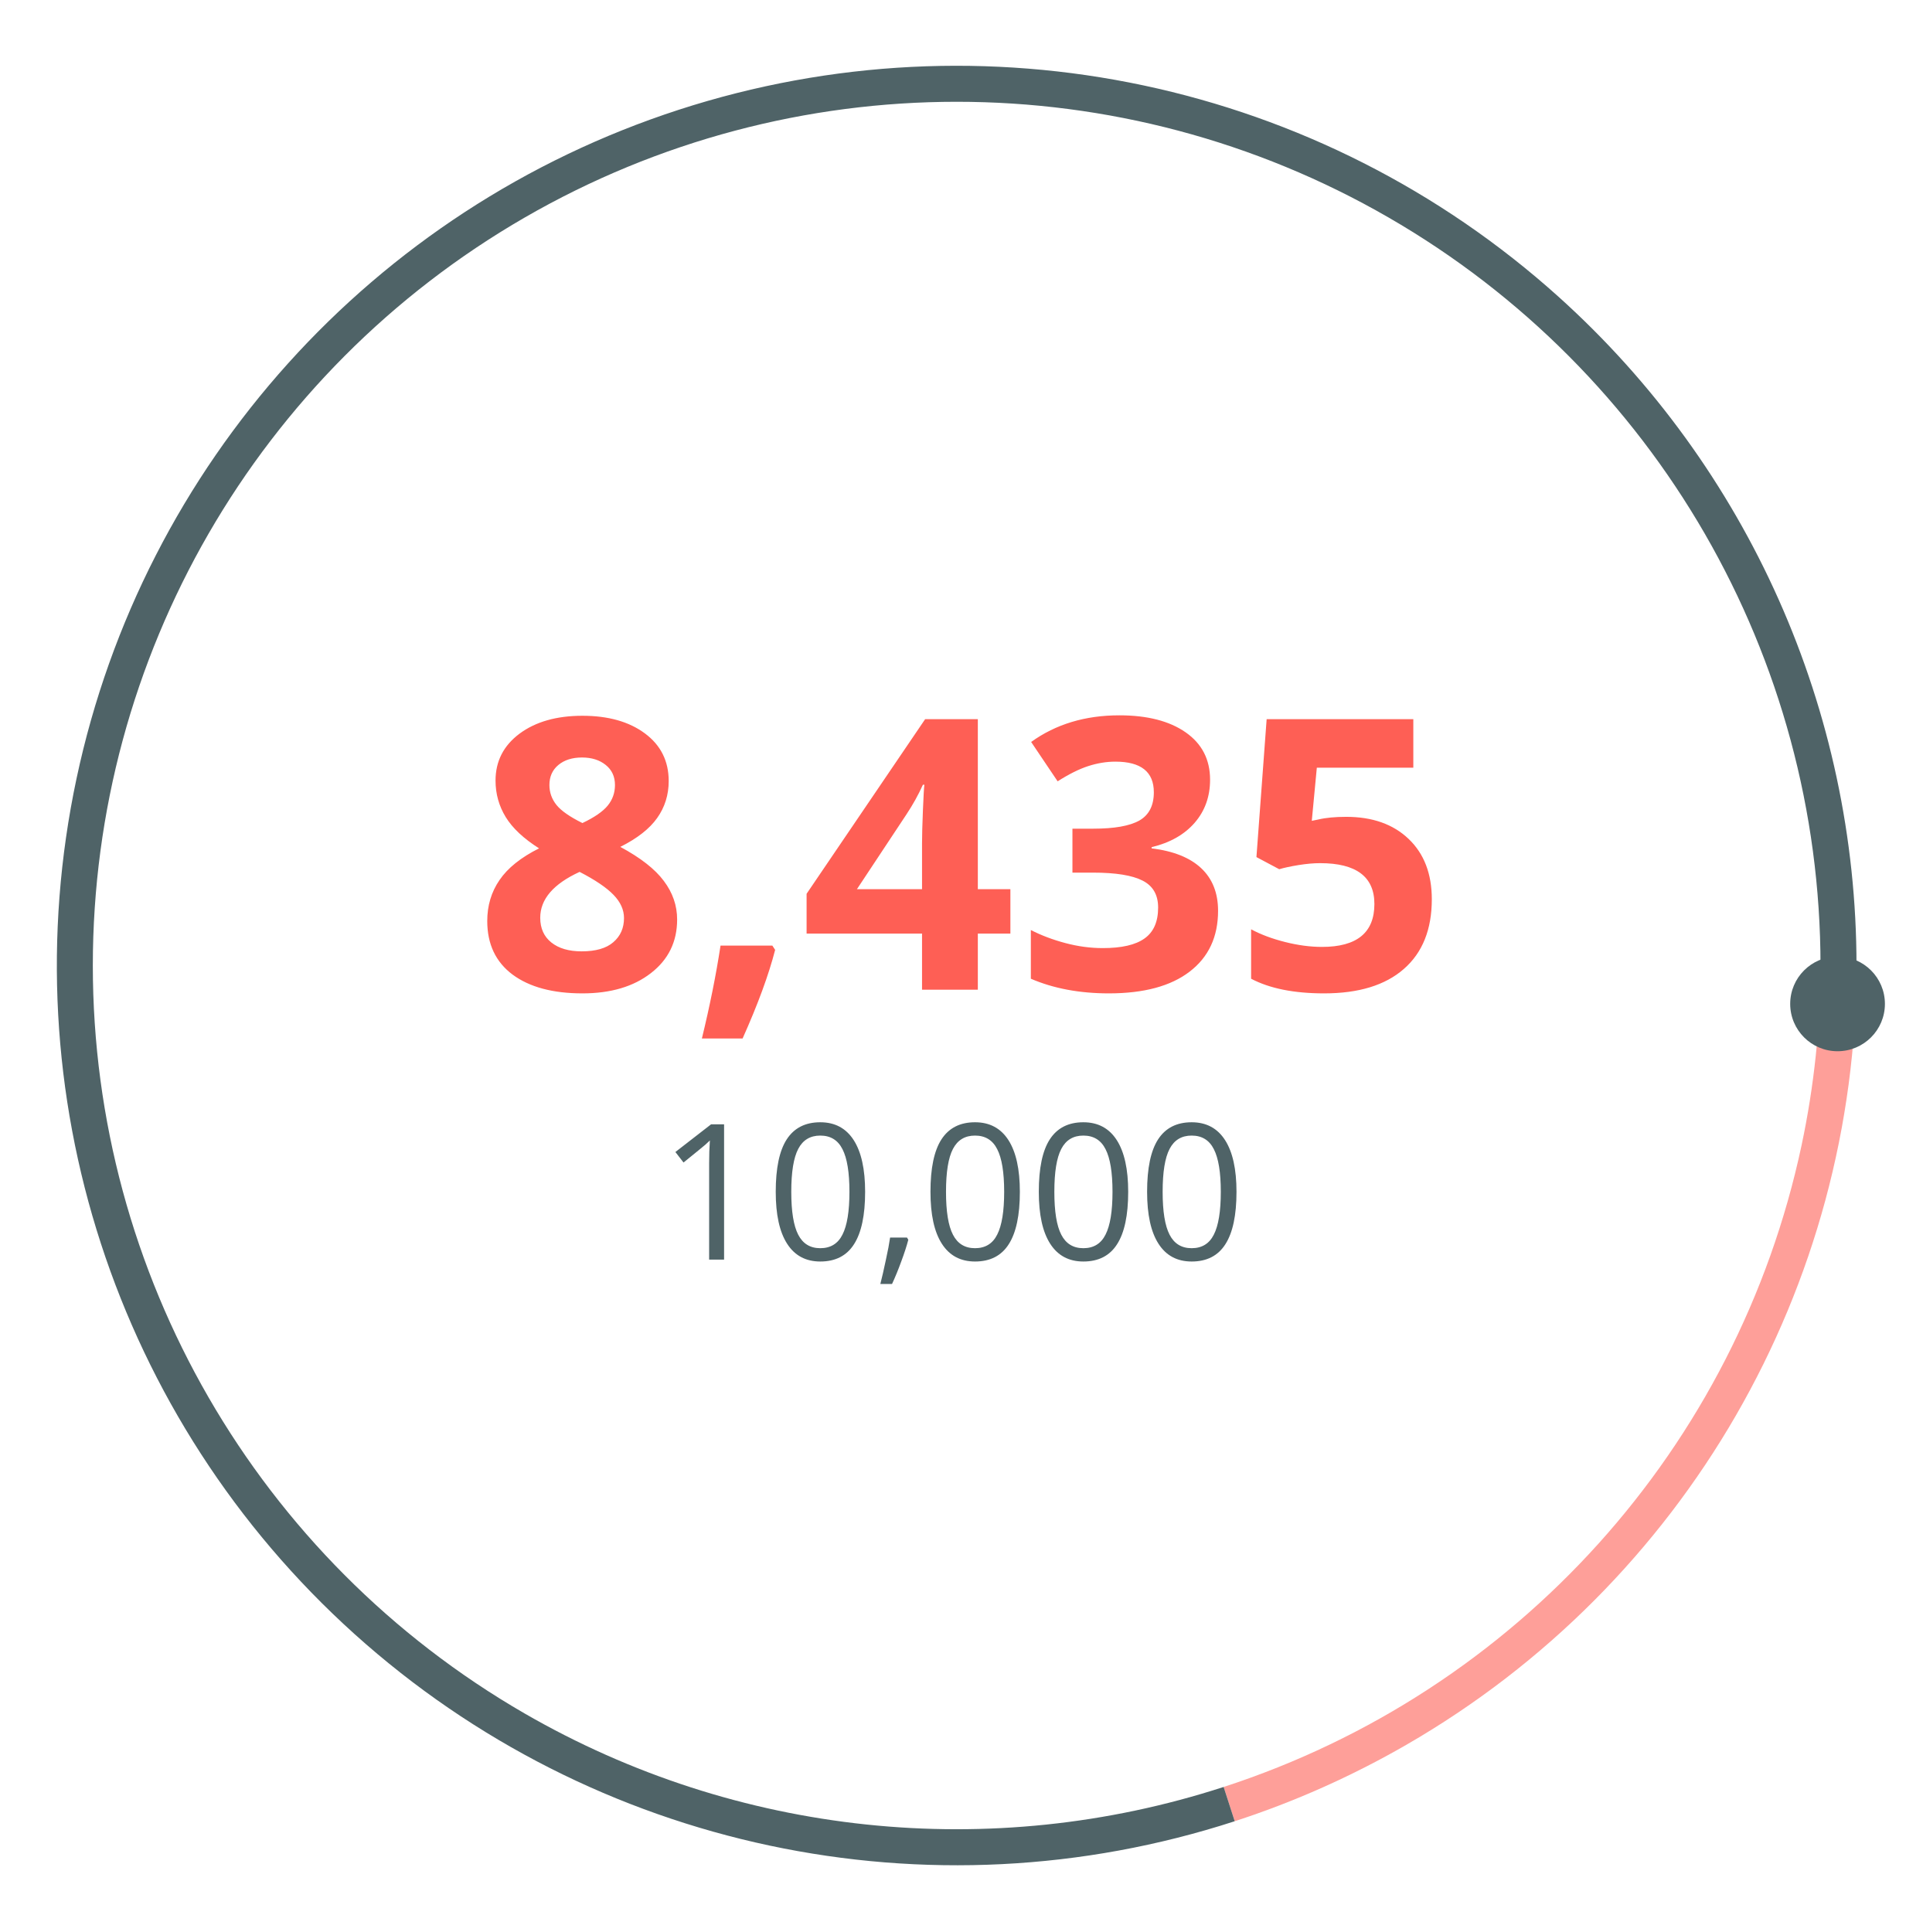
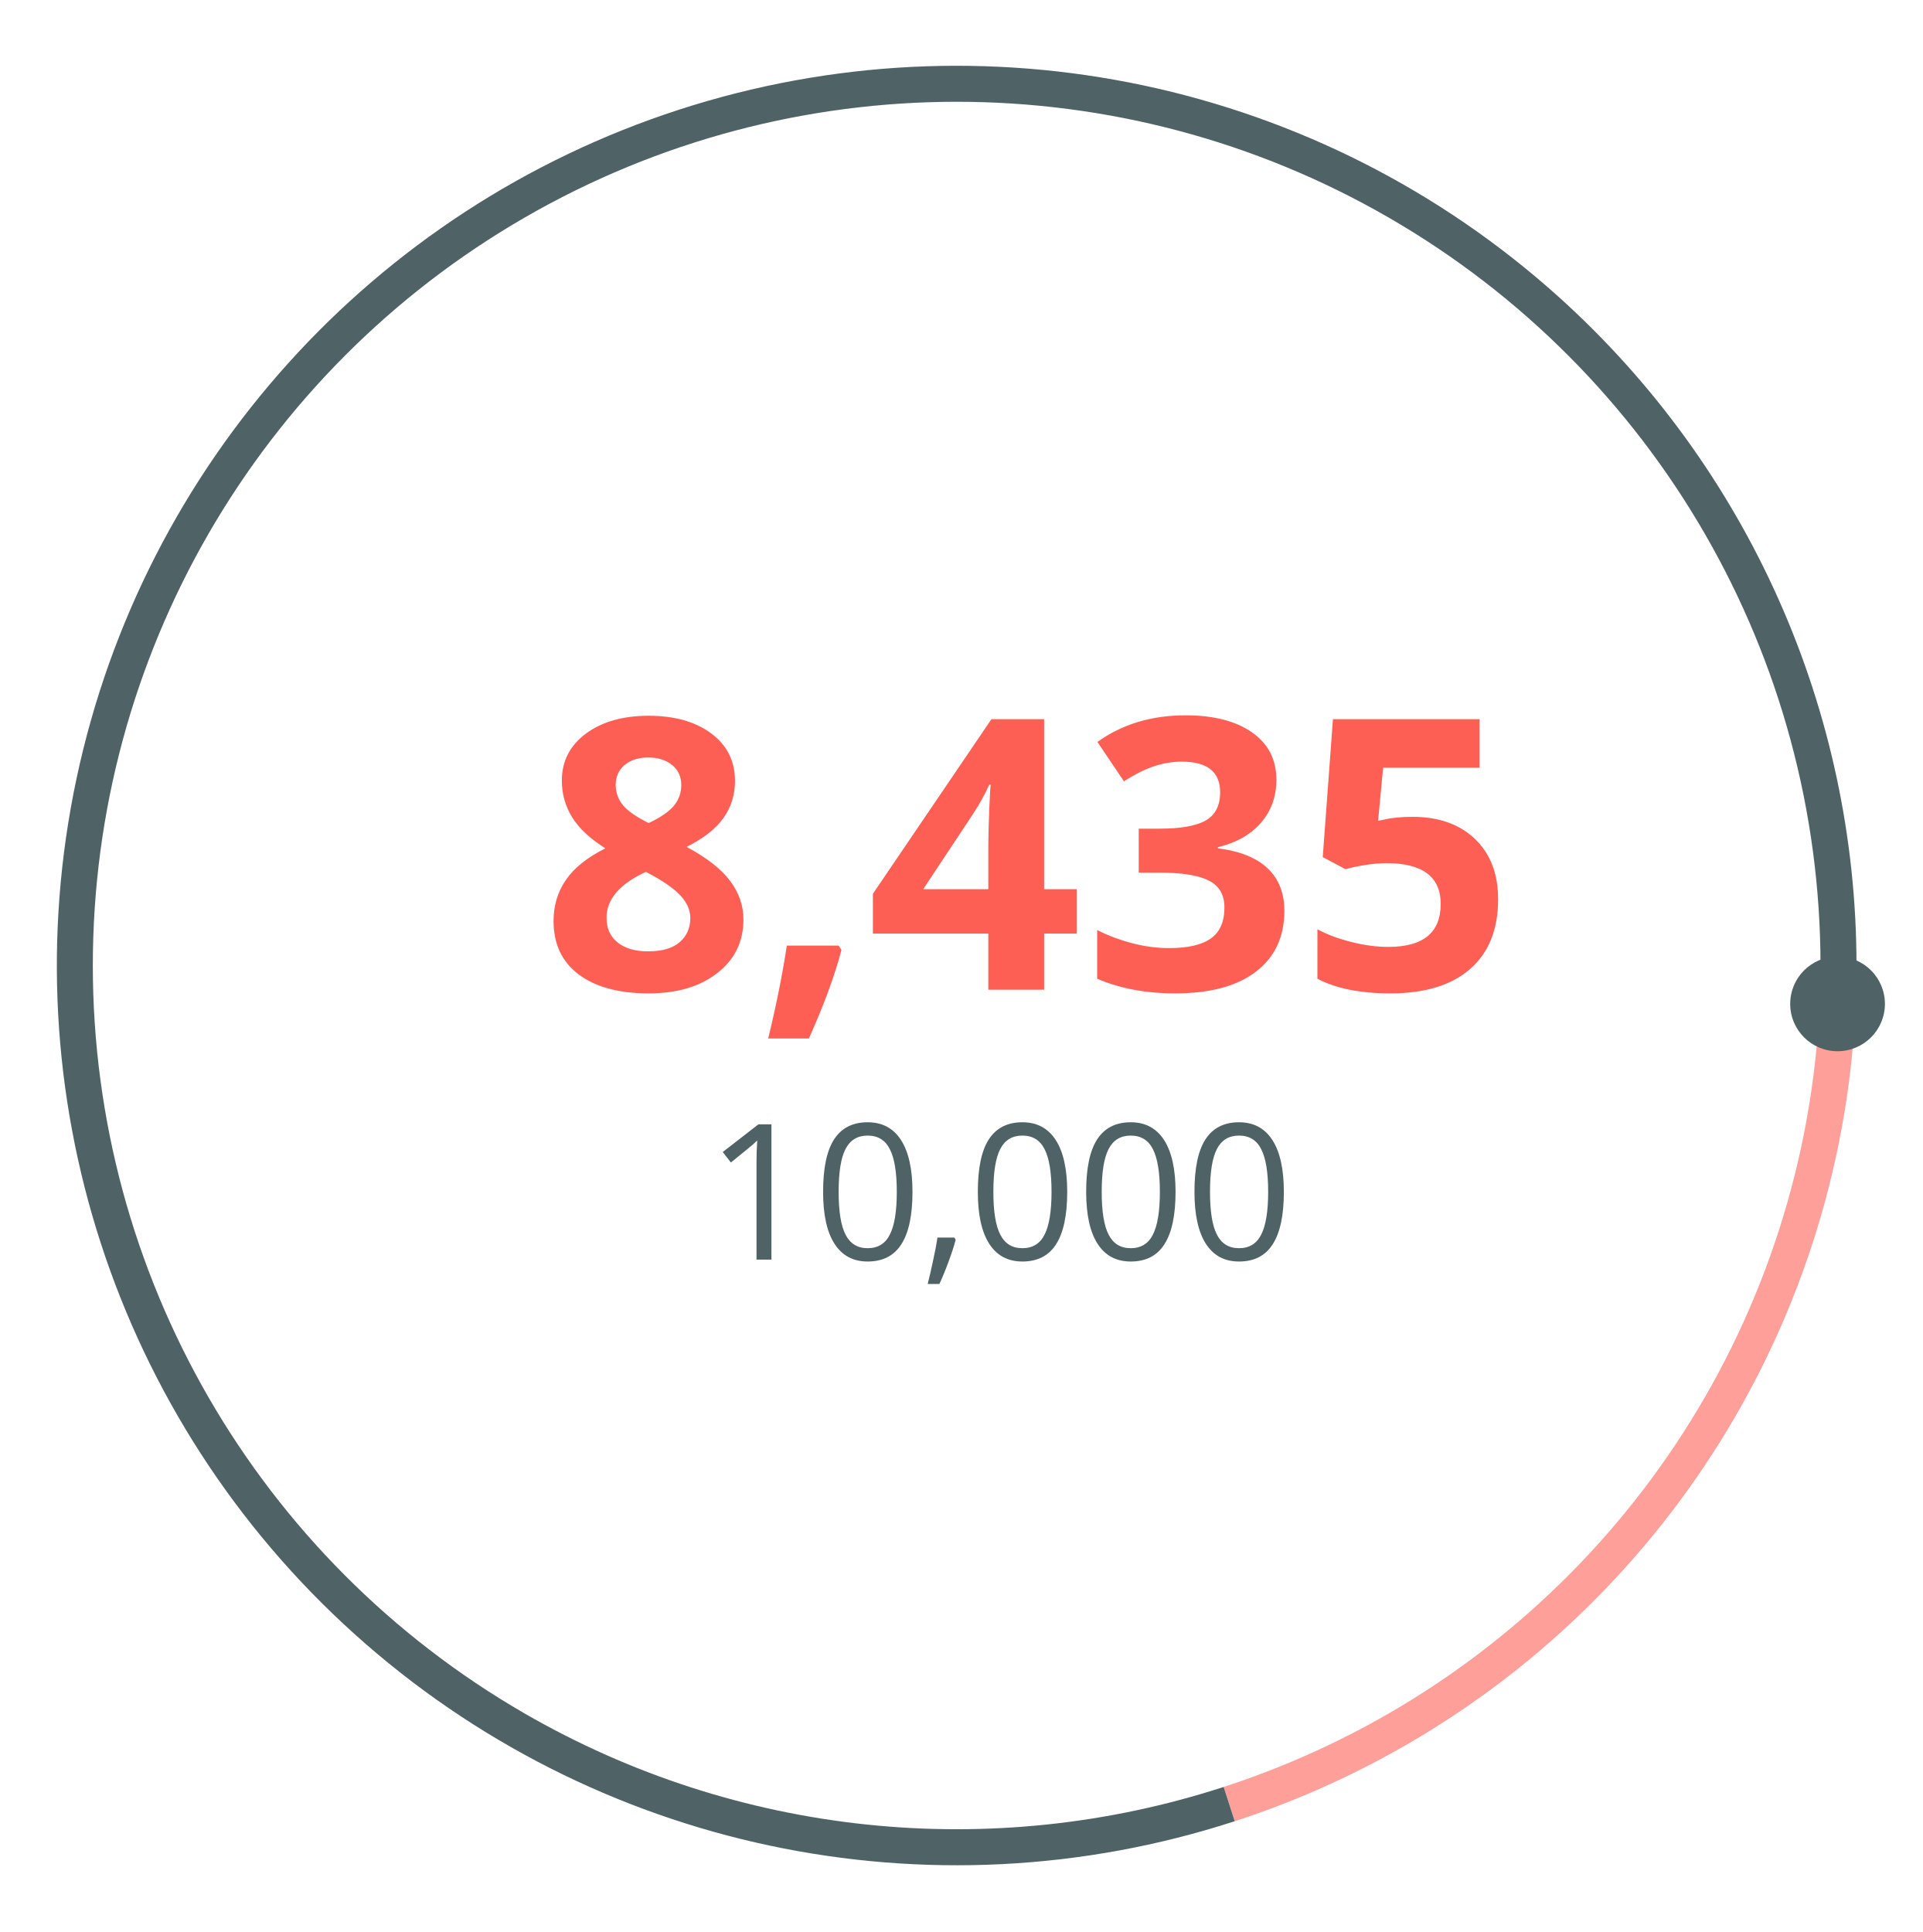
<svg xmlns="http://www.w3.org/2000/svg" xmlns:xlink="http://www.w3.org/1999/xlink" width="203px" height="204px" viewBox="0 0 203 204" version="1.1">
  <defs>
    <path d="M95.95,3 C129.893,3 161.253,21.107 178.22,50.5 C181.536,56.248 184.252,62.328 186.304,68.645 L182.685,69.814 C172.615,38.825 146.785,15.569 114.912,8.795 C108.68,7.474 102.325,6.8 95.95,6.8 L95.95,3 Z" id="path-1" />
    <path d="M186.304,68.645 C196.792,100.926 189.259,136.342 166.544,161.565 C143.83,186.787 109.402,197.978 76.2,190.919 C42.997,183.861 16.084,159.636 5.596,127.355 C-4.893,95.074 2.641,59.658 25.355,34.435 C43.367,14.428 69.027,3 95.95,3 L95.95,6.8 C63.365,6.8 33.26,24.185 16.967,52.4 C0.674,80.615 0.674,115.385 16.967,143.6 C33.26,171.815 63.365,189.2 95.95,189.2 C128.535,189.2 158.641,171.815 174.933,143.6 C187.853,121.218 190.674,94.4 182.685,69.814 L186.304,68.645 Z" id="path-2" />
  </defs>
  <g id="Welcome" stroke="none" stroke-width="1" fill="none" fill-rule="evenodd">
    <g id="Mobile-Portrait" transform="translate(-59, -147)">
      <g id="Mobile-Segment-Circle" transform="translate(161.5, 248.5) rotate(90) translate(-161.5, -248.5) translate(66, 152)">
        <path d="M95.95,3 C129.893,3 161.253,21.107 178.22,50.5 C195.187,79.893 195.187,116.107 178.22,145.5 C161.253,174.893 129.893,193 95.95,193 C62.007,193 30.647,174.893 13.68,145.5 C-3.287,116.107 -3.287,79.893 13.68,50.5 C30.647,21.107 62.007,3 95.95,3 L95.95,6.8 C63.365,6.8 33.26,24.185 16.967,52.4 C0.674,80.615 0.674,115.385 16.967,143.6 C33.26,171.815 63.365,189.2 95.95,189.2 C128.535,189.2 158.641,171.815 174.933,143.6 C191.226,115.385 191.226,80.615 174.933,52.4 C158.641,24.185 128.535,6.8 95.95,6.8 L95.95,3 Z" id="Base-plate" fill-opacity="0.002" fill="#455A64" />
        <use id="Segment-20" fill-opacity="0.6" fill="#FE5F55" xlink:href="#path-1" />
        <use id="Segment--80" fill="#4F6367" xlink:href="#path-2" />
        <circle id="Oval" fill="#4F6367" cx="100" cy="5" r="5" />
        <text id="8,435" transform="translate(83, 97.5) rotate(-90) translate(-83, -97.5) " font-family="OpenSans-Bold, Open Sans" font-size="40" font-weight="bold" fill="#FE5F55">
-           <tspan x="31.535" y="113">8,435</tspan>
+           <tspan x="38.535" y="113">8,435</tspan>
        </text>
        <text id="10,000" transform="translate(119.5, 98.5) rotate(-90) translate(-119.5, -98.5) " font-family="OpenSans, Open Sans" font-size="20" font-weight="normal" fill="#4F6367">
-           <tspan x="88.46" y="106">10,000</tspan>
+           <tspan x="93.46" y="106">10,000</tspan>
        </text>
      </g>
      <text id="STEPS" font-family="OpenSans-Bold, Open Sans" font-size="30" font-weight="bold" fill="#4F6367">
        <tspan x="118.97" y="379">STEPS</tspan>
      </text>
    </g>
  </g>
</svg>
